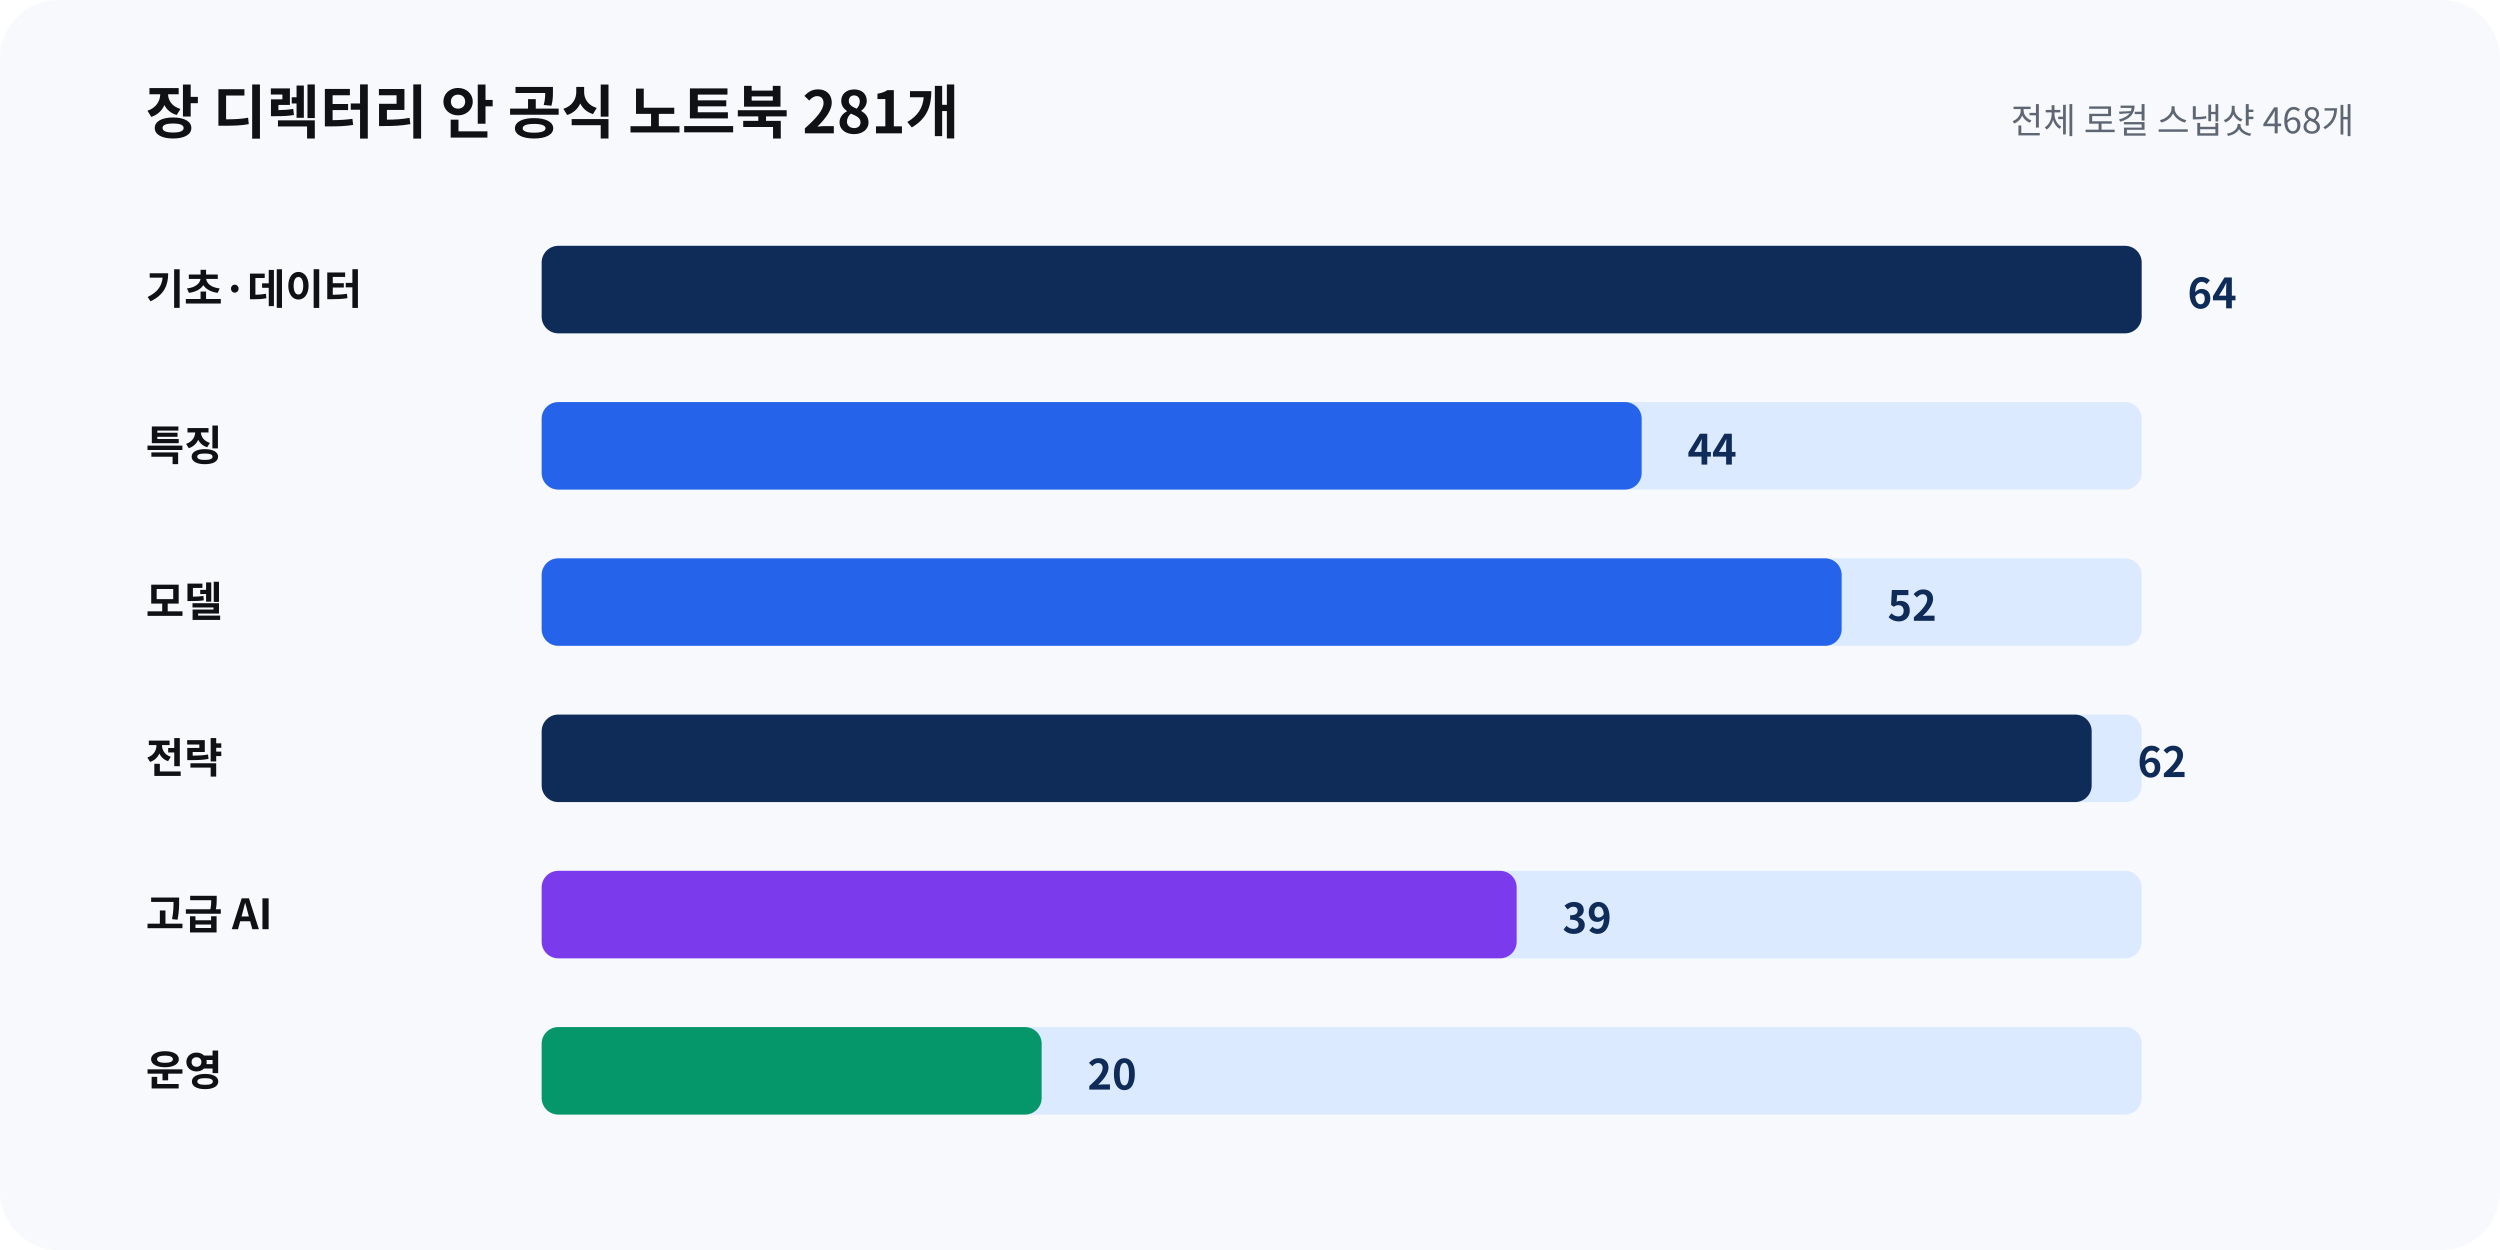
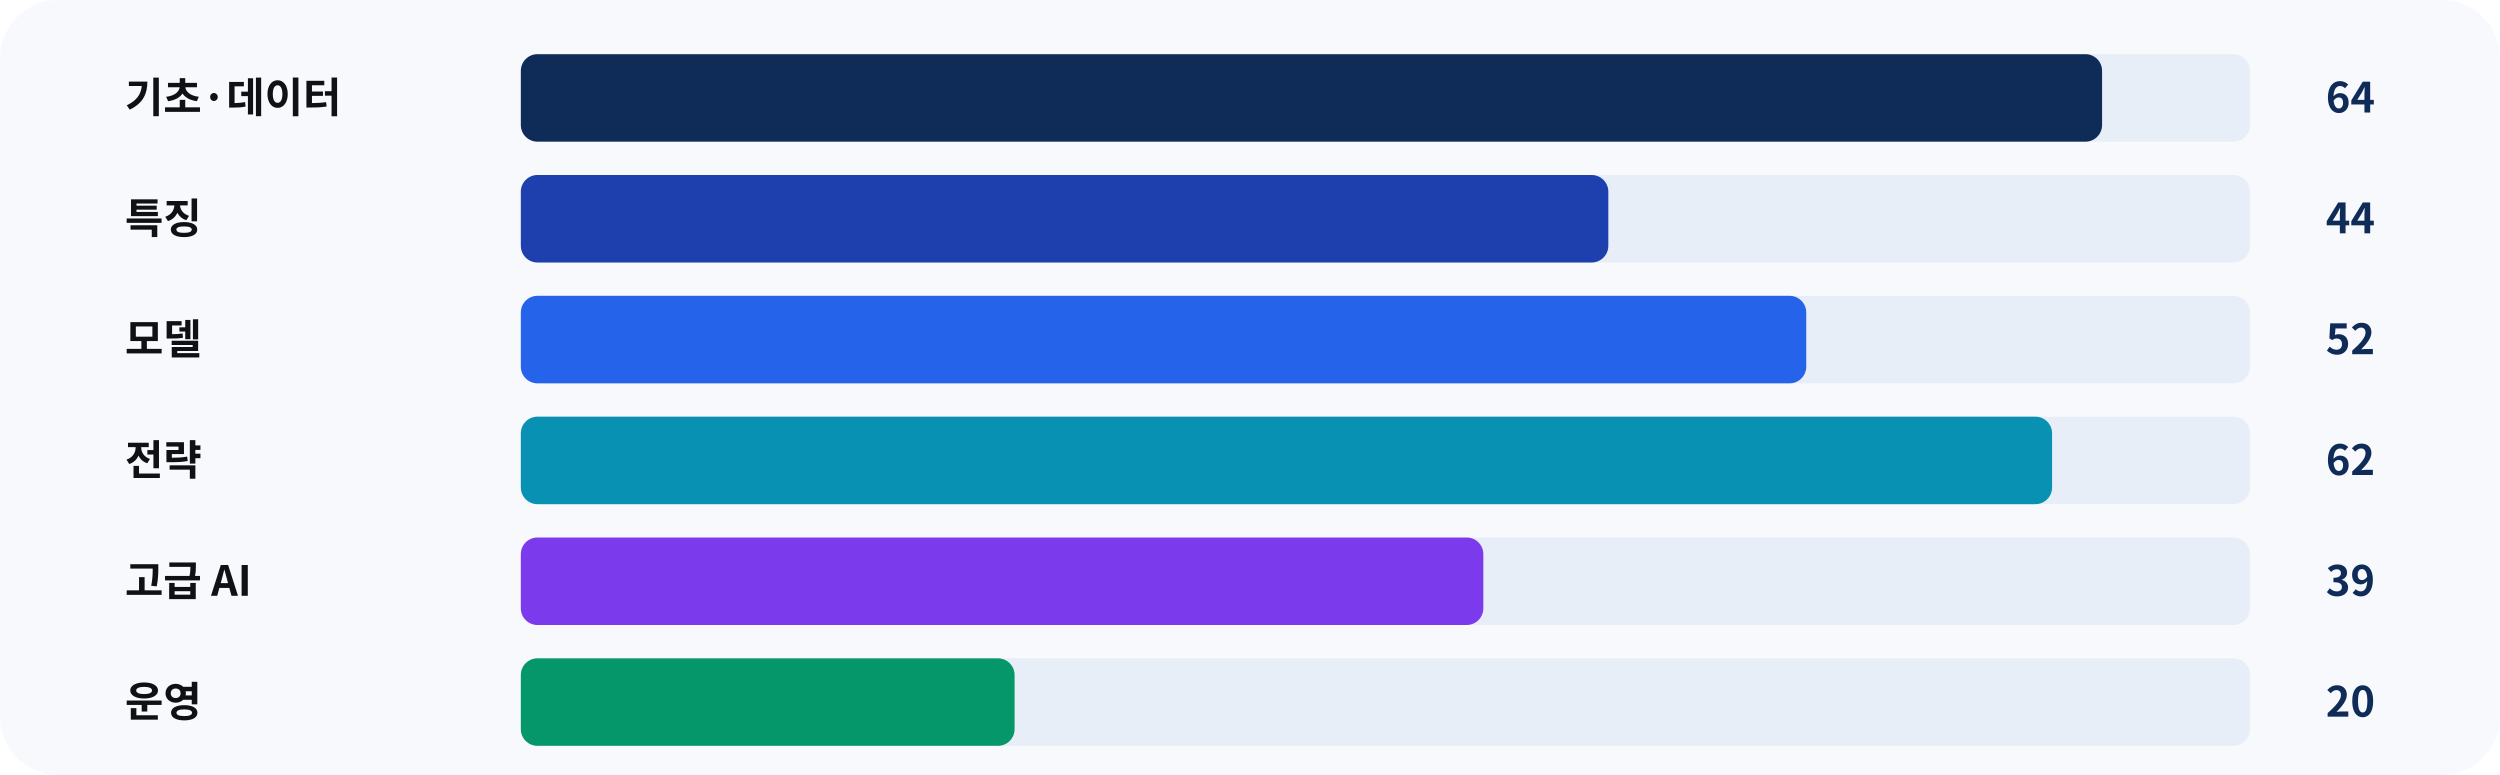
- <svg xmlns="http://www.w3.org/2000/svg" viewBox="0 0 1200 600" role="img" aria-labelledby="title desc">
-   <style>text{font-family:'Noto Sans CJK KR','Apple SD Gothic Neo','Malgun Gothic','Noto Sans KR',NanumGothic,Inter,system-ui,sans-serif}.title{font-size:28px;font-weight:900;fill:#101114}.label{font-size:20px;font-weight:800;fill:#101114}.value{font-size:20px;font-weight:900;fill:#0f2c59}.note{font-size:17px;fill:#5f6673}</style>
-   <rect width="1200" height="600" rx="28" fill="#f7f9fc" />
-   <text x="70" y="64" class="title">장 디렉터리 안 공식 노트북 281개</text>
-   <text x="1130" y="64" text-anchor="end" class="note">전체 로컬 스냅샷 468개</text>
-   <g transform="translate(70 110)">
-     <text x="0" y="36" class="label">기초·데이터</text>
-     <rect x="190" y="8" width="768" height="42" rx="8" fill="#dbeafe" />
-     <rect x="190" y="8" width="768" height="42" rx="8" fill="#0f2c59" />
-     <text x="980" y="38" class="value">64</text>
-   </g>
-   <g transform="translate(70 185)">
-     <text x="0" y="36" class="label">특징</text>
-     <rect x="190" y="8" width="768" height="42" rx="8" fill="#dbeafe" />
-     <rect x="190" y="8" width="528" height="42" rx="8" fill="#2563eb" />
-     <text x="740" y="38" class="value">44</text>
-   </g>
-   <g transform="translate(70 260)">
-     <text x="0" y="36" class="label">모델</text>
-     <rect x="190" y="8" width="768" height="42" rx="8" fill="#dbeafe" />
-     <rect x="190" y="8" width="624" height="42" rx="8" fill="#2563eb" />
-     <text x="836" y="38" class="value">52</text>
-   </g>
-   <g transform="translate(70 335)">
-     <text x="0" y="36" class="label">전략</text>
-     <rect x="190" y="8" width="768" height="42" rx="8" fill="#dbeafe" />
-     <rect x="190" y="8" width="744" height="42" rx="8" fill="#0f2c59" />
-     <text x="956" y="38" class="value">62</text>
-   </g>
-   <g transform="translate(70 410)">
-     <text x="0" y="36" class="label">고급 AI</text>
-     <rect x="190" y="8" width="768" height="42" rx="8" fill="#dbeafe" />
-     <rect x="190" y="8" width="468" height="42" rx="8" fill="#7c3aed" />
-     <text x="680" y="38" class="value">39</text>
-   </g>
-   <g transform="translate(70 485)">
-     <text x="0" y="36" class="label">운영</text>
-     <rect x="190" y="8" width="768" height="42" rx="8" fill="#dbeafe" />
-     <rect x="190" y="8" width="240" height="42" rx="8" fill="#059669" />
-     <text x="452" y="38" class="value">20</text>
-   </g>
+ <svg xmlns="http://www.w3.org/2000/svg" viewBox="0 0 1200 372" role="img" aria-labelledby="title desc">
+   <style>text{font-family:'Noto Sans CJK KR','Apple SD Gothic Neo','Malgun Gothic','Noto Sans KR',NanumGothic,Inter,system-ui,sans-serif}.label{font-size:20px;font-weight:800;fill:#101114}.value{font-size:20px;font-weight:900;fill:#0f2c59}.an-s{text-anchor:start}.an-m{text-anchor:middle}.an-e{text-anchor:end}</style>
+   <rect width="1200" height="372" rx="28" fill="#f7f9fc" />
+   <text class="label an-s" x="60" y="54">기초·데이터</text>
+   <rect x="250" y="26" width="830" height="42" rx="8" fill="#e8eef7" />
+   <rect x="250" y="26" width="759" height="42" rx="8" fill="#0f2c59" />
+   <text class="value an-e" x="1140" y="54">64</text>
+   <text class="label an-s" x="60" y="112">특징</text>
+   <rect x="250" y="84" width="830" height="42" rx="8" fill="#e8eef7" />
+   <rect x="250" y="84" width="522" height="42" rx="8" fill="#1e40af" />
+   <text class="value an-e" x="1140" y="112">44</text>
+   <text class="label an-s" x="60" y="170">모델</text>
+   <rect x="250" y="142" width="830" height="42" rx="8" fill="#e8eef7" />
+   <rect x="250" y="142" width="617" height="42" rx="8" fill="#2563eb" />
+   <text class="value an-e" x="1140" y="170">52</text>
+   <text class="label an-s" x="60" y="228">전략</text>
+   <rect x="250" y="200" width="830" height="42" rx="8" fill="#e8eef7" />
+   <rect x="250" y="200" width="735" height="42" rx="8" fill="#0891b2" />
+   <text class="value an-e" x="1140" y="228">62</text>
+   <text class="label an-s" x="60" y="286">고급 AI</text>
+   <rect x="250" y="258" width="830" height="42" rx="8" fill="#e8eef7" />
+   <rect x="250" y="258" width="462" height="42" rx="8" fill="#7c3aed" />
+   <text class="value an-e" x="1140" y="286">39</text>
+   <text class="label an-s" x="60" y="344">운영</text>
+   <rect x="250" y="316" width="830" height="42" rx="8" fill="#e8eef7" />
+   <rect x="250" y="316" width="237" height="42" rx="8" fill="#059669" />
+   <text class="value an-e" x="1140" y="344">20</text>
</svg>
